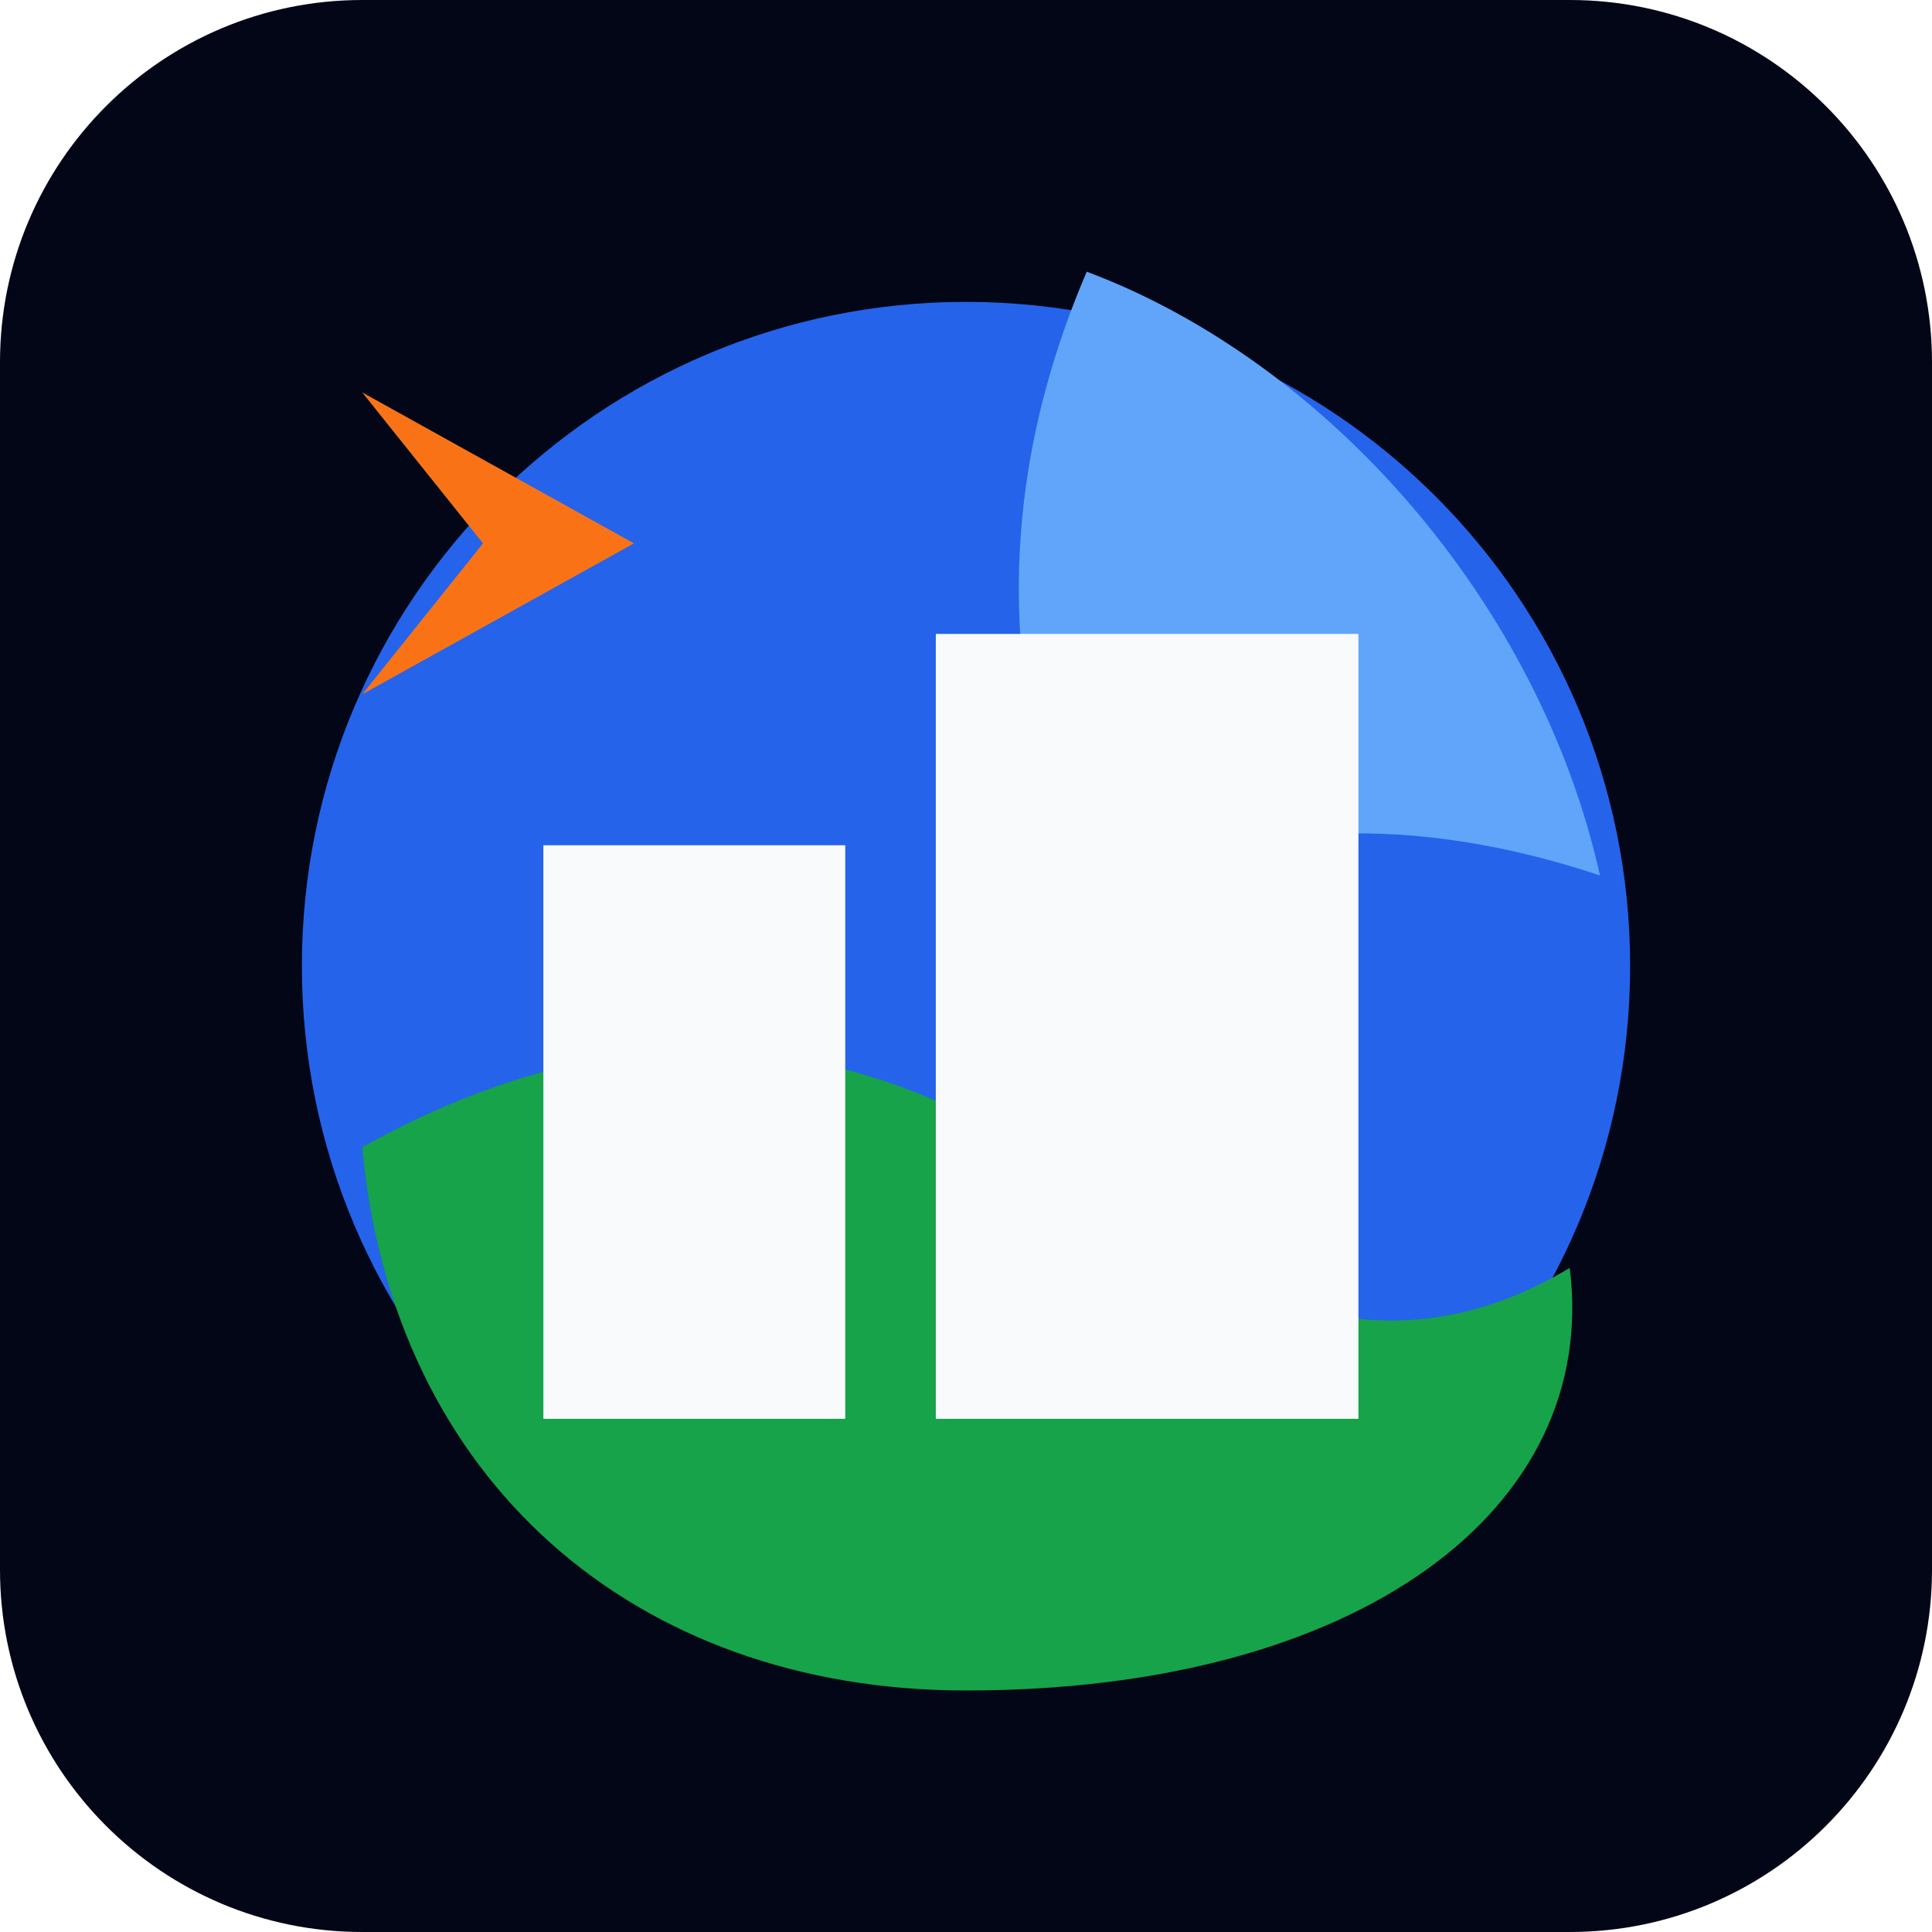
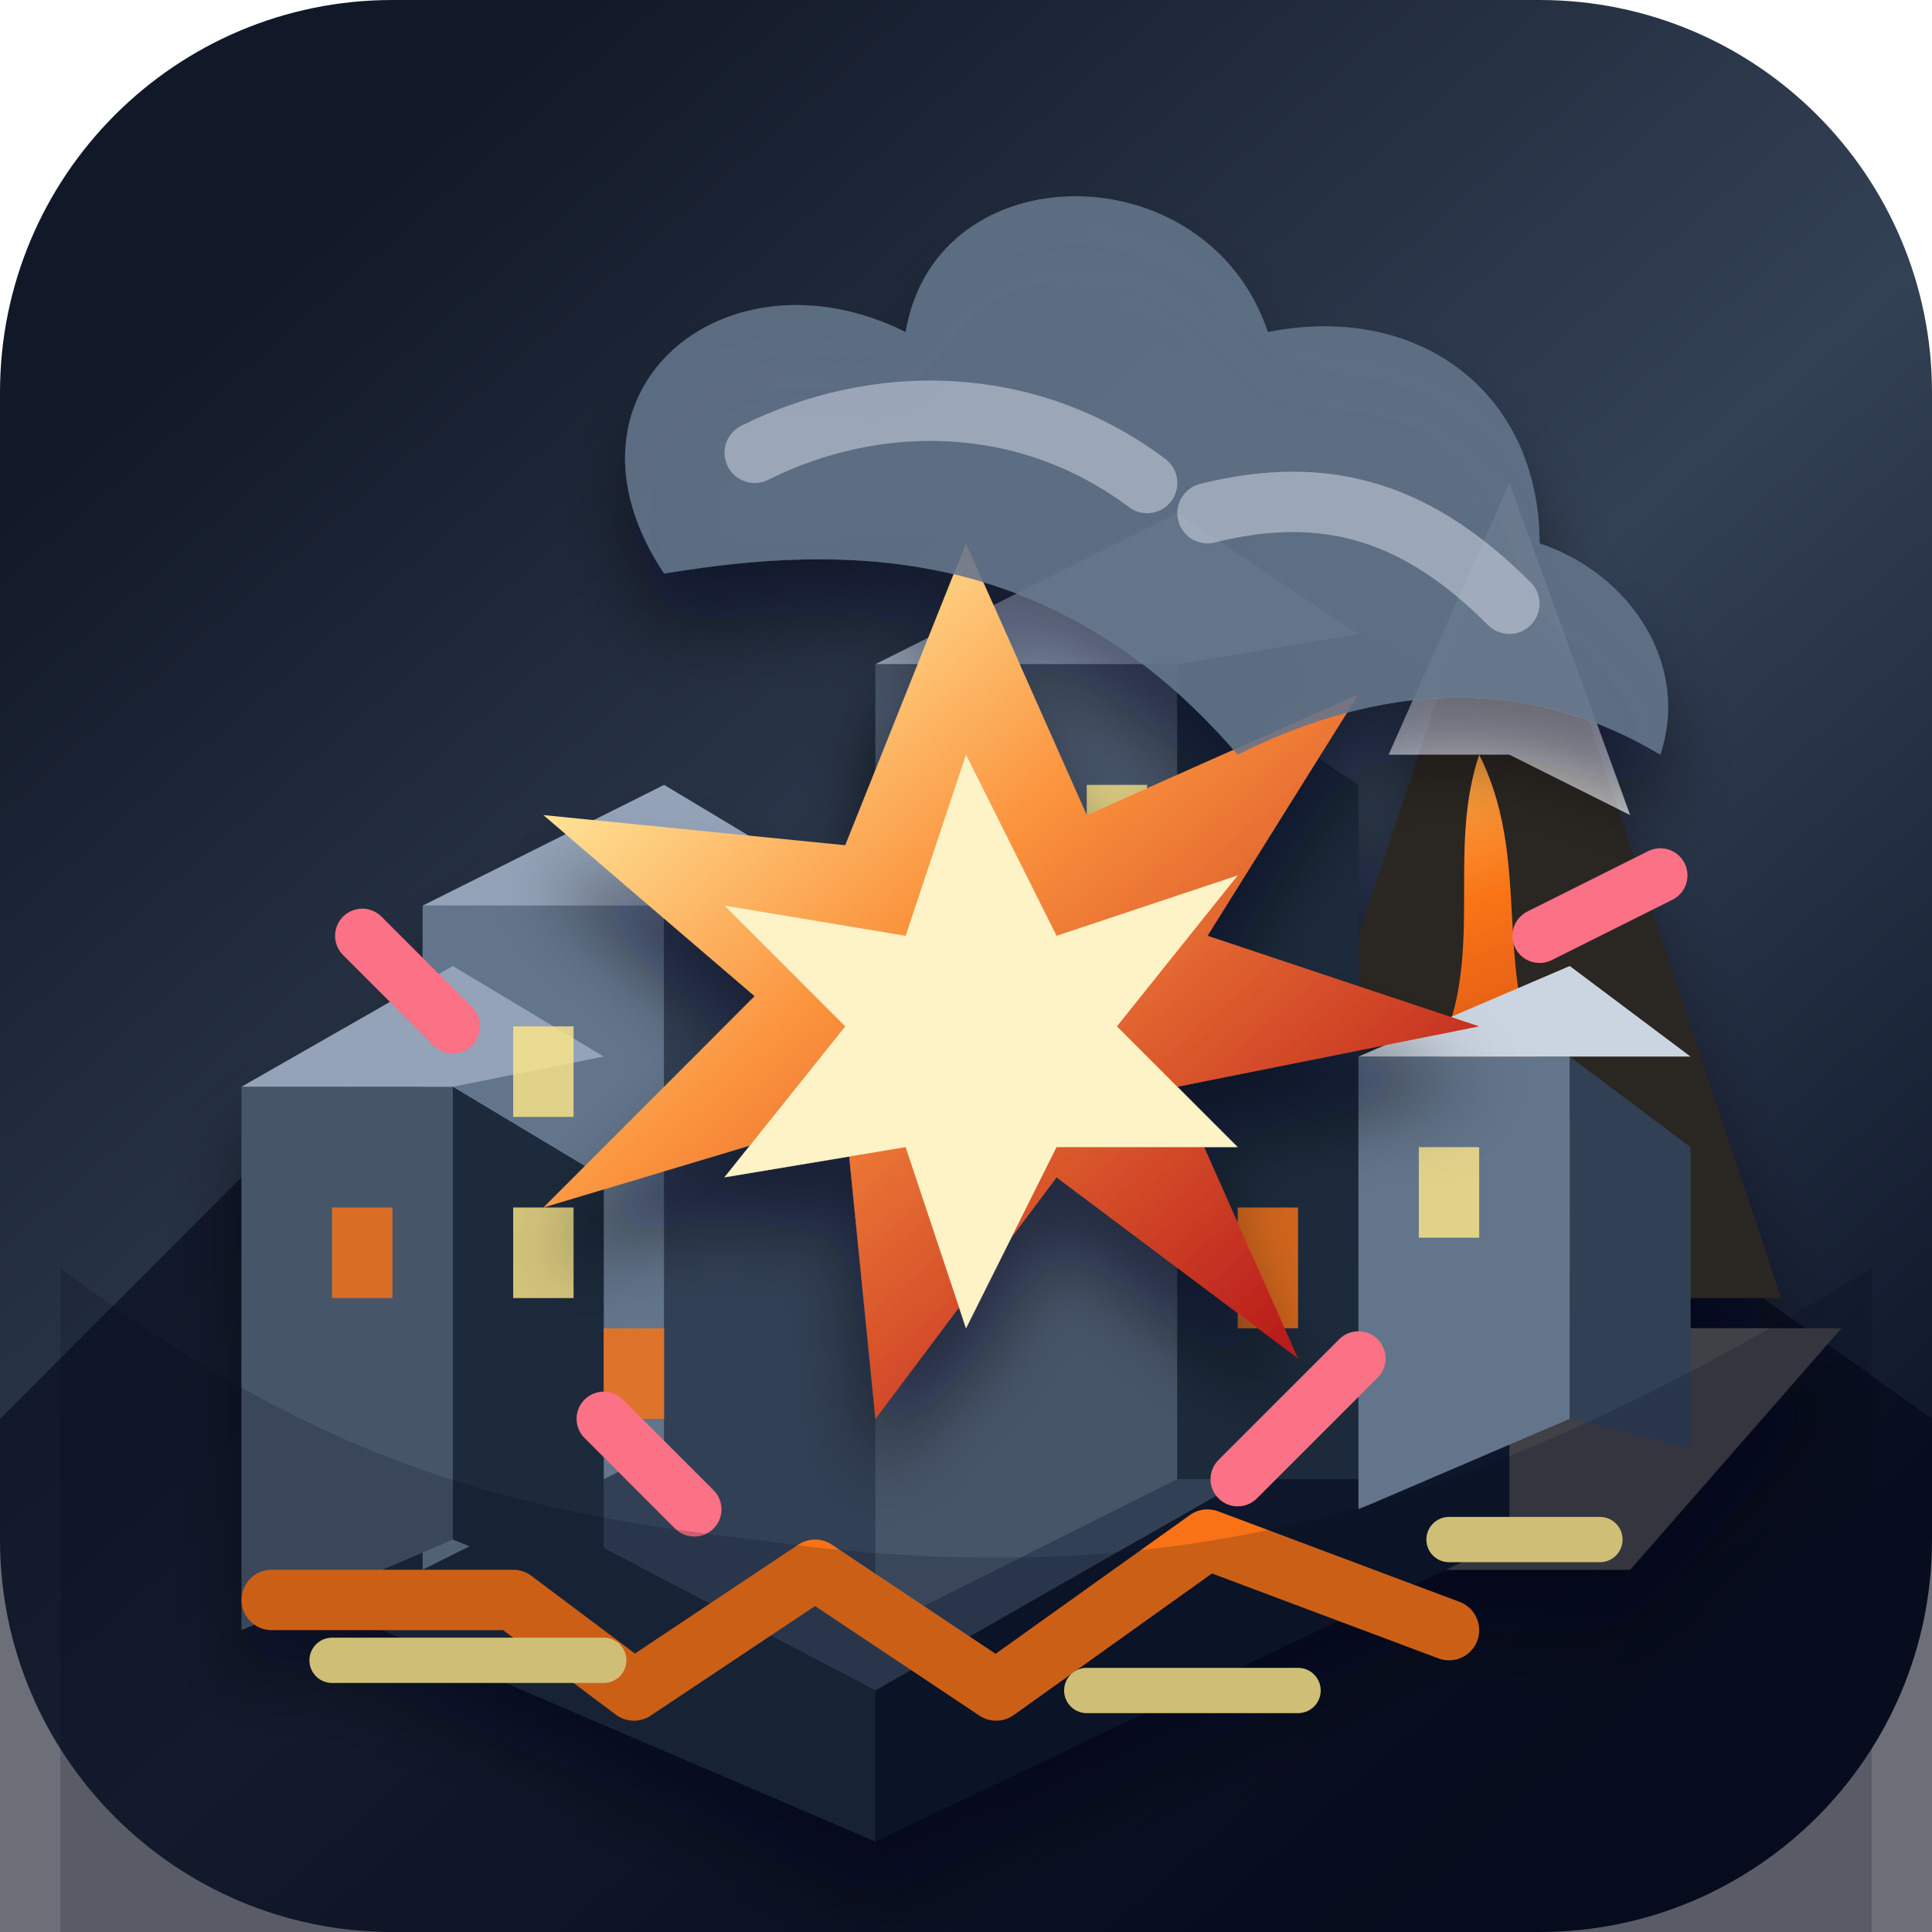
<svg xmlns="http://www.w3.org/2000/svg" viewBox="0 0 64 64">
-   <rect width="64" height="64" rx="12" fill="#020617" />
-   <circle cx="32" cy="32" r="22" fill="#2563eb" />
-   <path d="M12 38c9-5 17-4 25 2 5 4 10 5 15 2 1 8-7 14-20 14-11 0-19-7-20-18z" fill="#16a34a" />
-   <path d="M36 9c8 3 15 11 17 20-6-2-12-2-17 1-3-7-3-14 0-21z" fill="#60a5fa" />
-   <path d="M18 28h10v19H18zM31 21h14v26H31z" fill="#f8fafc" />
-   <path d="M12 13l9 5-9 5 4-5z" fill="#f97316" />
+   <defs>
+     <linearGradient id="sky" x1="10" x2="54" y1="7" y2="57" gradientUnits="userSpaceOnUse">
+       <stop offset="0" stop-color="#111827" />
+       <stop offset=".55" stop-color="#334155" />
+       <stop offset="1" stop-color="#0f172a" />
+     </linearGradient>
+     <linearGradient id="lava" x1="44" x2="55" y1="20" y2="47" gradientUnits="userSpaceOnUse">
+       <stop offset="0" stop-color="#fef08a" />
+       <stop offset=".38" stop-color="#f97316" />
+       <stop offset="1" stop-color="#991b1b" />
+     </linearGradient>
+     <linearGradient id="blast" x1="22" x2="43" y1="20" y2="44" gradientUnits="userSpaceOnUse">
+       <stop offset="0" stop-color="#fff7ad" />
+       <stop offset=".42" stop-color="#fb923c" />
+       <stop offset="1" stop-color="#b91c1c" />
+     </linearGradient>
+     <filter id="shadow" x="-20%" y="-20%" width="140%" height="140%">
+       <feDropShadow dx="0" dy="2" stdDeviation="1.2" flood-color="#020617" flood-opacity=".5" />
+     </filter>
+   </defs>
+   <rect width="64" height="64" rx="13" fill="url(#sky)" />
+   <path d="M0 47 11 36l13 6 8-9 10 9 8-5 14 10v17H0z" fill="#020617" opacity=".58" />
+   <g filter="url(#shadow)">
+     <path d="M41 43 50 16l9 27z" fill="#292524" />
+     <path d="M46 25 50 16l4 11-4-2z" fill="#f8fafc" opacity=".72" />
+     <path d="M49 25c2 4 0 8 3 12 1 2 2 4 1 7l-4 1c1-4-3-6-1-11 1-3 0-6 1-9z" fill="url(#lava)" />
+     <path d="M43 44h18l-7 8H37z" fill="#3f3f46" />
+     <path d="M8 45 28 34l22 10-21 12z" fill="#334155" />
+     <path d="M8 45v7l21 9v-5z" fill="#1e293b" />
+     <path d="M50 44v7L29 61v-5z" fill="#0f172a" />
+     <path d="M14 30h8v18l-8 4z" fill="#64748b" />
+     <path d="M22 30l5 3v16l-5-1z" fill="#334155" />
+     <path d="M14 30l8-4 5 3-5 1z" fill="#94a3b8" />
+     <path d="M29 22h10v27l-10 5z" fill="#475569" />
+     <path d="M39 22l6 4v23l-6 0z" fill="#1e293b" />
+     <path d="M29 22l10-5 6 4-6 1z" fill="#94a3b8" />
+     <path d="M8 36h7v15l-7 3z" fill="#475569" />
+     <path d="M15 36l5 3v14l-5-2z" fill="#1e293b" />
+     <path d="M8 36l7-4 5 3-5 1z" fill="#94a3b8" />
+     <path d="M45 35h7v12l-7 3z" fill="#64748b" />
+     <path d="M52 35l4 3v10l-4-1z" fill="#334155" />
+     <path d="M45 35l7-3 4 3-4 0z" fill="#cbd5e1" />
+   </g>
+   <g opacity=".82">
+     <path d="M17 34h2v3h-2zM17 40h2v3h-2zM31 27h2v4h-2zM36 26h2v4h-2zM31 35h2v4h-2zM36 35h2v4h-2zM47 38h2v3h-2z" fill="#fde68a" />
+     <path d="M20 44h2v3h-2zM41 40h2v4h-2zM11 40h2v3h-2z" fill="#f97316" />
+   </g>
+   <g filter="url(#shadow)">
+     <path d="m32 18 4 9 9-4-5 8 9 3-10 2 4 9-8-6-6 8-1-10-10 3 7-7-7-6 10 1z" fill="url(#blast)" />
+     <path d="m32 25 3 6 6-2-4 5 4 4-6 0-3 6-2-6-6 1 4-5-4-4 6 1z" fill="#fef3c7" />
+     <path d="M22 19c-4-6 2-11 8-8 1-6 10-6 12 0 5-1 9 2 9 7 3 1 5 4 4 7-5-3-10-2-14 0-6-7-13-7-19-6z" fill="#64748b" opacity=".88" />
+     <path d="M25 15c4-2 9-2 13 1M40 17c4-1 7 0 10 3" fill="none" stroke="#cbd5e1" stroke-linecap="round" stroke-width="2" opacity=".55" />
+   </g>
+   <g fill="none" stroke-linecap="round" stroke-linejoin="round">
+     <path d="M9 53h8l4 3 6-4 6 4 7-5 8 3" stroke="#f97316" stroke-width="2" />
+     <path d="M11 55h9M36 56h7M48 51h5" stroke="#fde68a" stroke-width="1.5" />
+     <path d="M23 50 20 47M41 49l4-4M15 34l-3-3M51 31l4-2" stroke="#fb7185" stroke-width="1.8" />
+   </g>
+   <path d="M2 42c8 6 14 8 23 9 14 2 24-1 37-9v22H2z" fill="#020617" opacity=".18" />
</svg>
